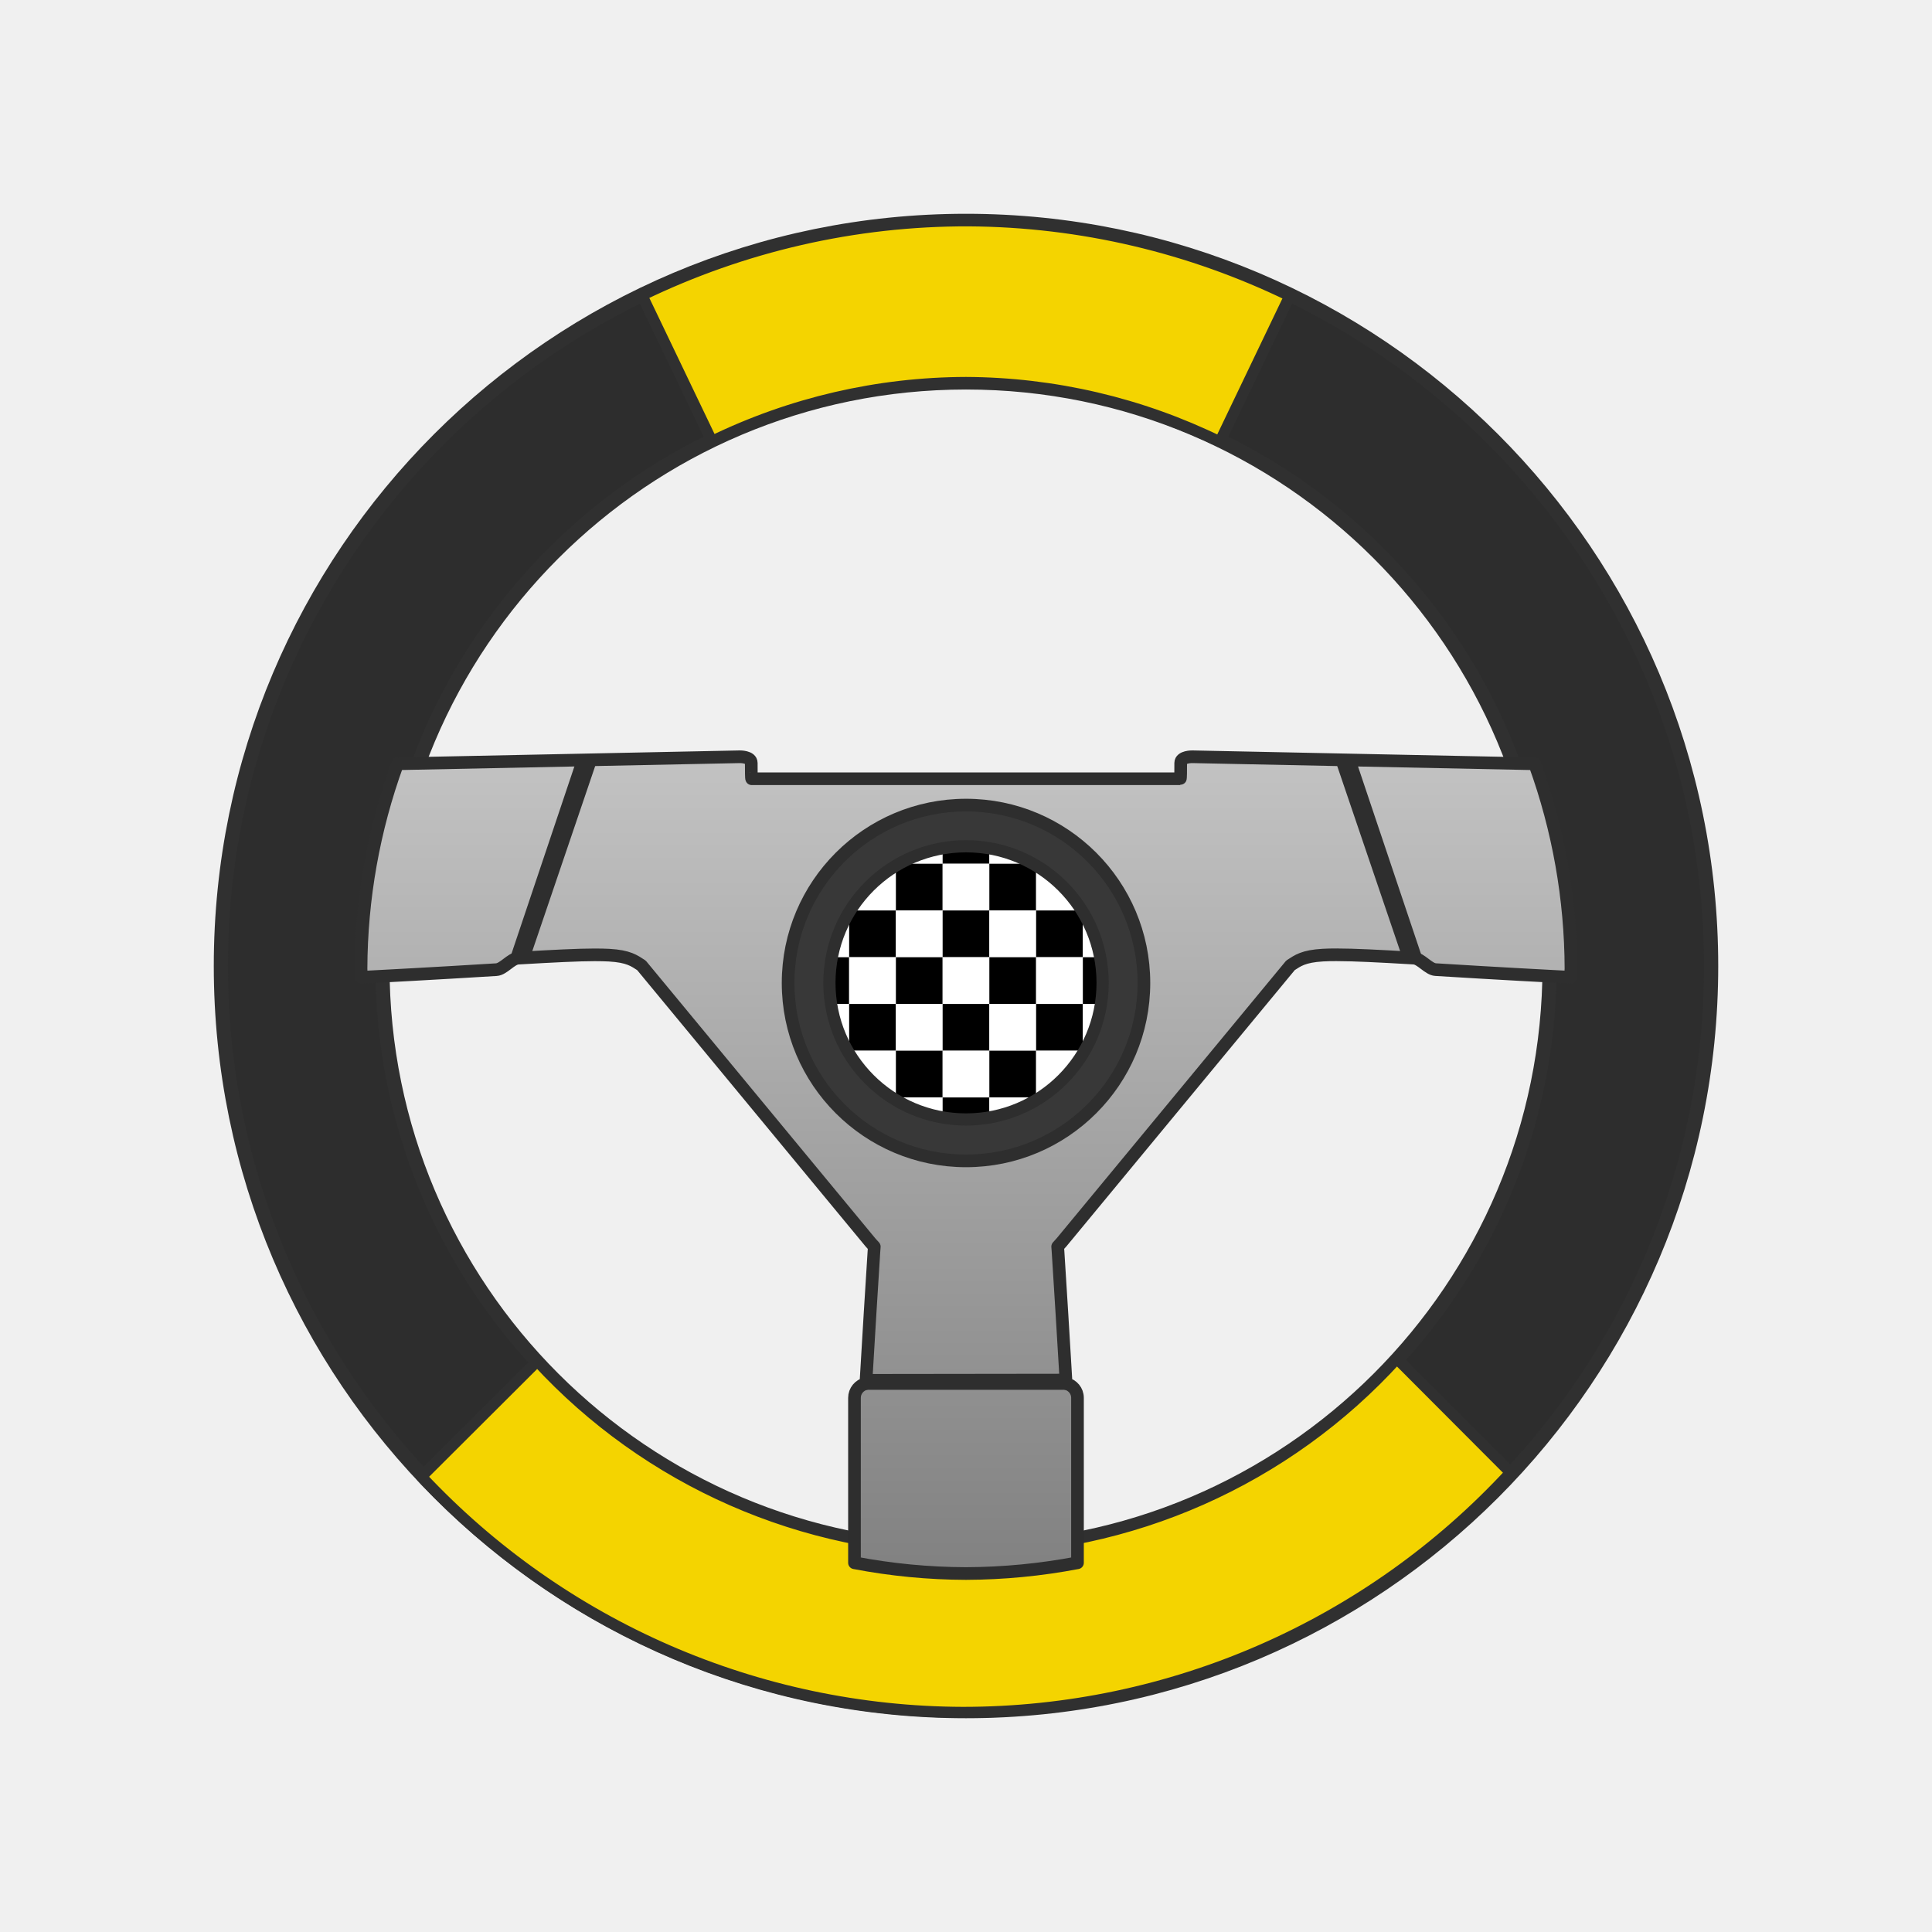
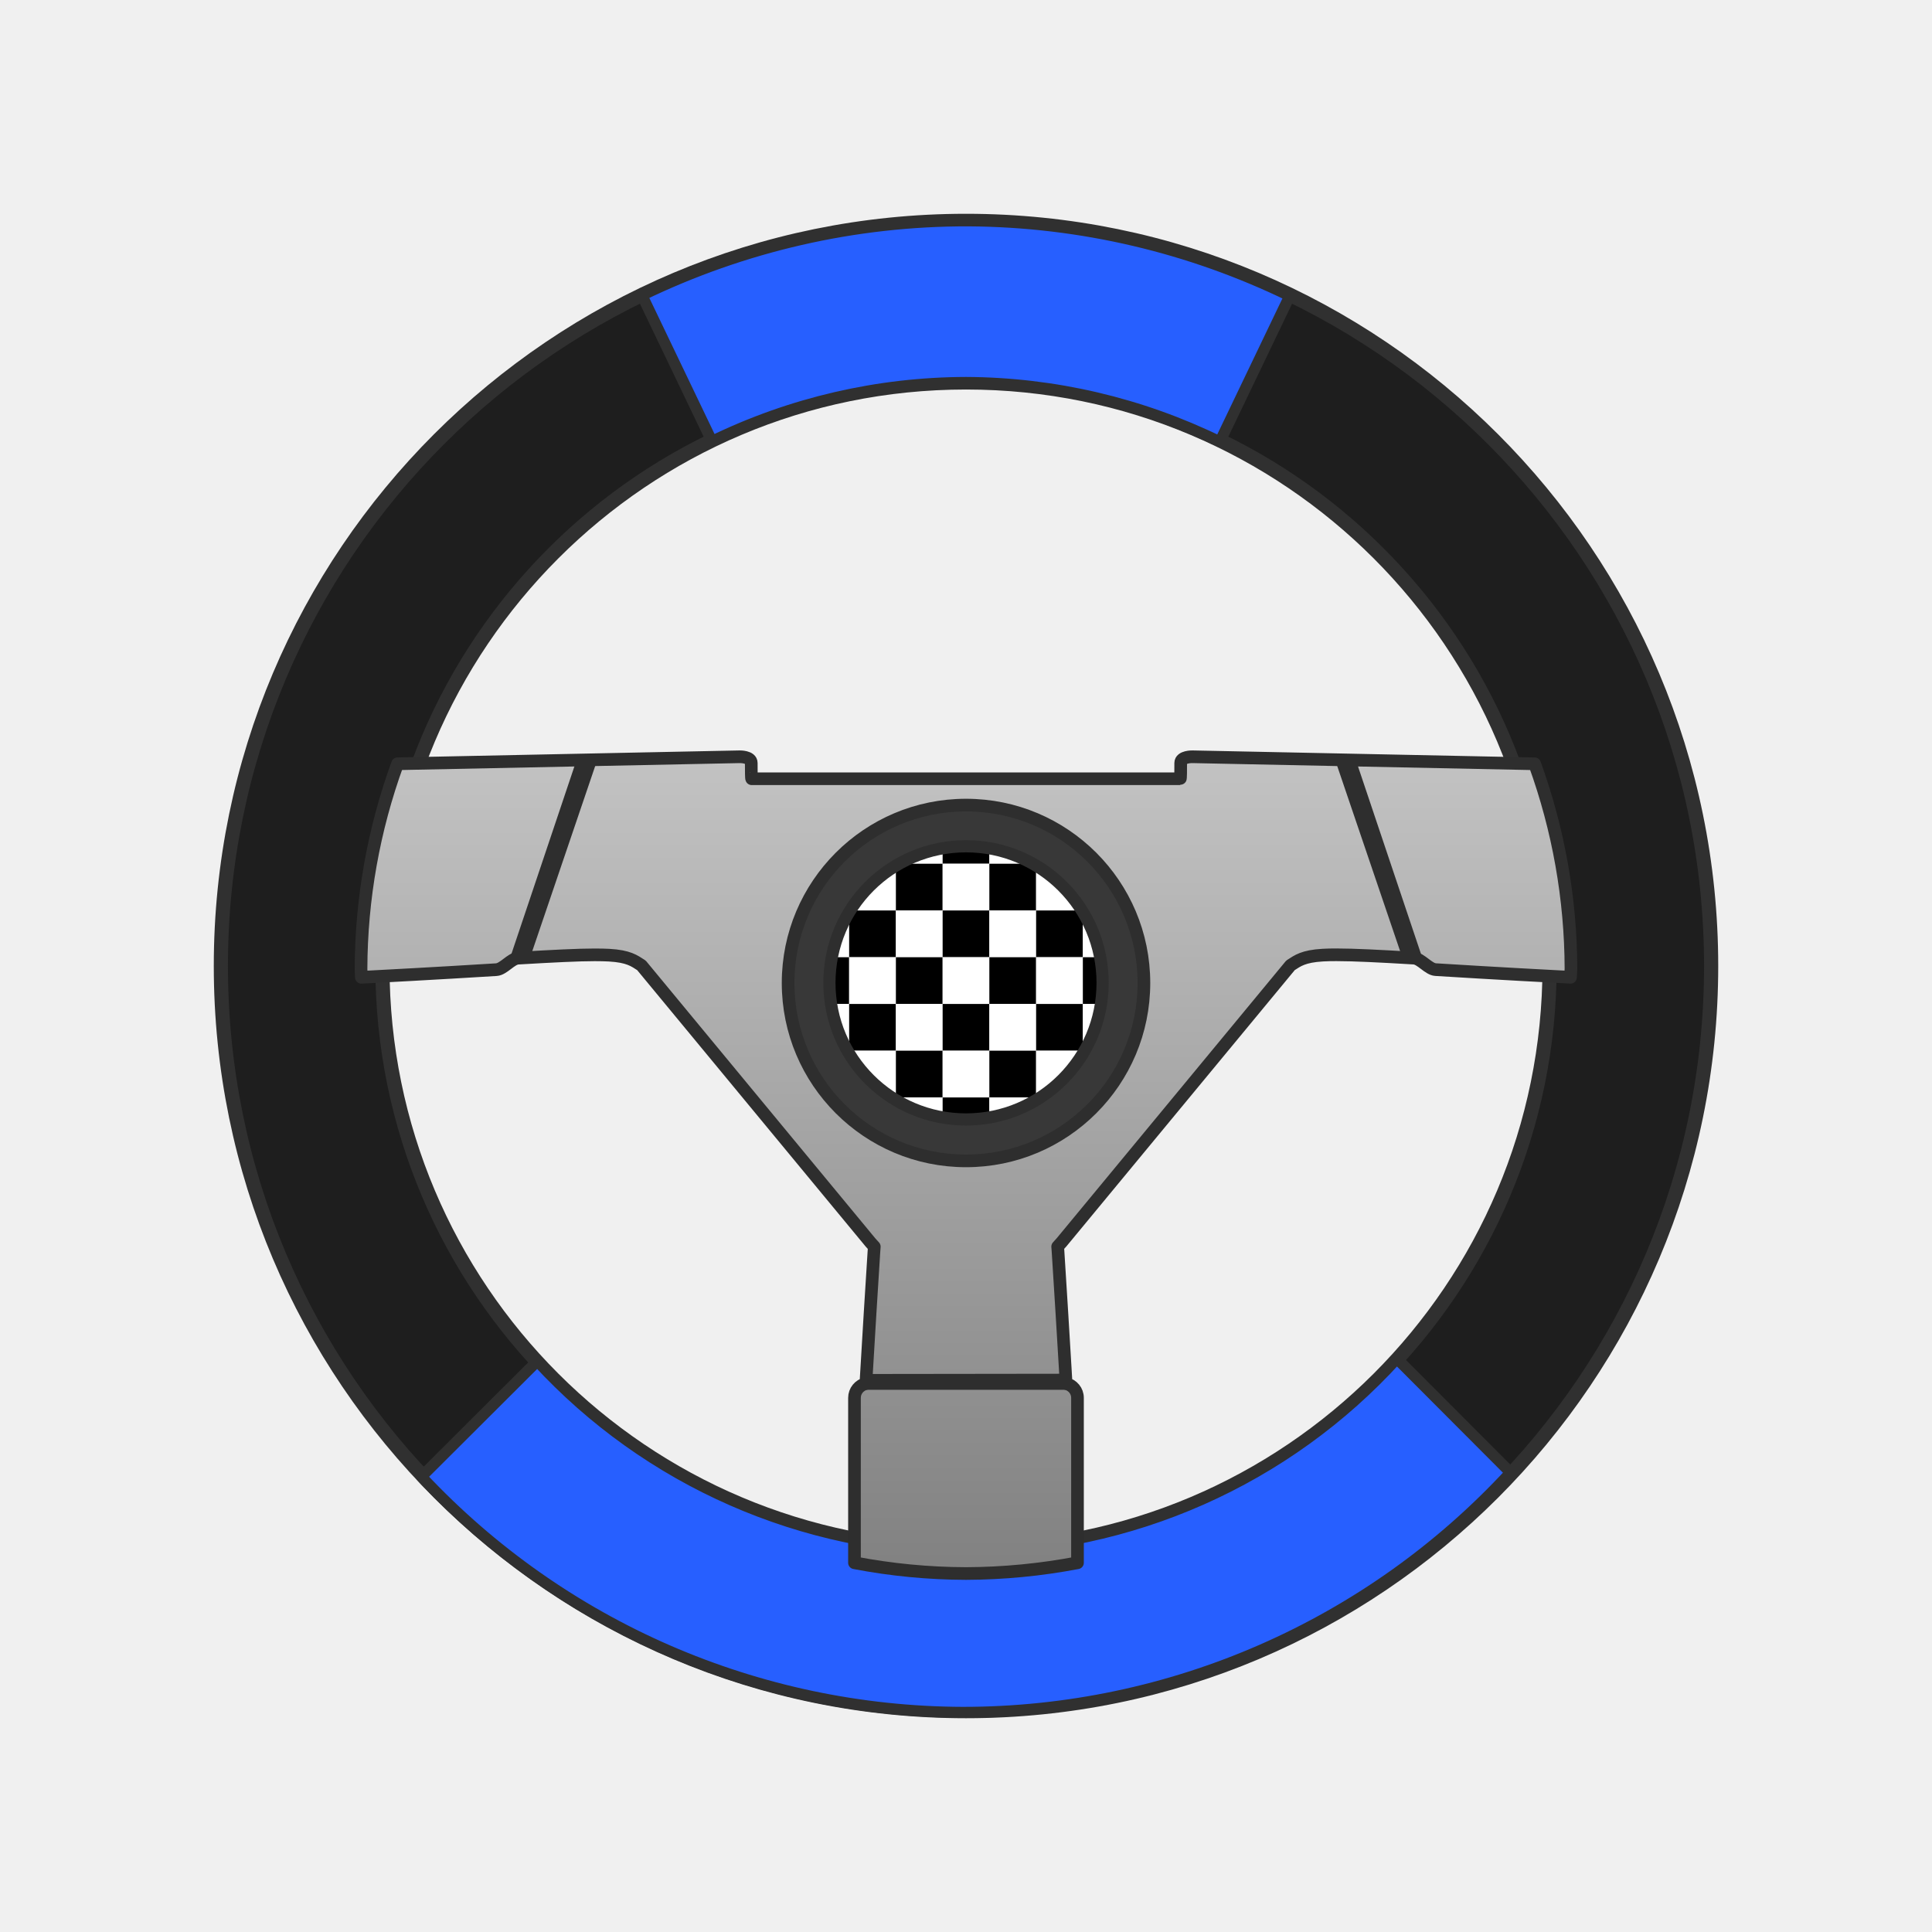
<svg xmlns="http://www.w3.org/2000/svg" xmlns:xlink="http://www.w3.org/1999/xlink" width="256" height="256" viewBox="0 0 67.733 67.733" version="1.1" id="svg4925">
  <defs id="defs4919">
    <linearGradient id="linearGradient4931">
      <stop style="stop-color:#5b5b5b;stop-opacity:1" offset="0" id="stop4927" />
      <stop style="stop-color:#ffffff;stop-opacity:1" offset="1" id="stop4929" />
    </linearGradient>
    <linearGradient xlink:href="#linearGradient4931" id="linearGradient4933" x1="34.159" y1="297.306" x2="34.159" y2="232.742" gradientUnits="userSpaceOnUse" gradientTransform="matrix(1.14235,0,0,1.14235,-4.820917,-37.45704)" />
  </defs>
  <g id="layer1" transform="translate(0,-229.2666)">
-     <path style="opacity:1;vector-effect:none;fill:#2d2d2d;fill-opacity:1;stroke:#303030;stroke-width:1.877;stroke-linecap:butt;stroke-linejoin:round;stroke-miterlimit:4;stroke-dasharray:none;stroke-dashoffset:0;stroke-opacity:1;paint-order:normal" d="M 128,29.266 A 98.735,98.735 0 0 0 29.266,128 98.735,98.735 0 0 0 128,226.734 98.735,98.735 0 0 0 226.734,128 98.735,98.735 0 0 0 128,29.266 Z m 0,21.408 A 77.326,77.326 0 0 1 205.326,128 77.326,77.326 0 0 1 128,205.326 77.326,77.326 0 0 1 50.674,128 77.326,77.326 0 0 1 128,50.674 Z" id="path5345" transform="matrix(0.2645833,0,0,0.2645833,0,229.2666)" />
-     <path style="opacity:1;vector-effect:none;fill:#f4d400;fill-opacity:1;stroke:#303030;stroke-width:1.456;stroke-linecap:butt;stroke-linejoin:round;stroke-miterlimit:4;stroke-dasharray:none;stroke-dashoffset:0;stroke-opacity:1;paint-order:normal" d="M 185.088,180.02 A 77.326,77.326 0 0 1 128,205.326 77.326,77.326 0 0 1 71.193,180.352 L 55.844,195.662 c 18.595,19.85 44.554,31.149 71.754,31.232 27.56,-4.1e-4 53.866,-11.517 72.559,-31.77 z" id="path5345-6-2" transform="matrix(0.2645833,0,0,0.2645833,0,229.2666)" />
-     <path style="opacity:1;vector-effect:none;fill:#f4d400;fill-opacity:1;stroke:#303030;stroke-width:1.456;stroke-linecap:butt;stroke-linejoin:round;stroke-miterlimit:4;stroke-dasharray:none;stroke-dashoffset:0;stroke-opacity:1;paint-order:normal" d="m 128.361,29.266 c -15.155,-0.046 -29.934,3.405 -43.293,9.867 l 9.271,19.344 A 77.326,77.326 0 0 1 128,50.674 a 77.326,77.326 0 0 1 33.631,7.865 l 9.266,-19.334 c -13.128,-6.379 -27.637,-9.848 -42.535,-9.939 z" transform="matrix(0.2645833,0,0,0.2645833,0,229.2666)" id="path5345-6" />
+     <path style="opacity:1;vector-effect:none;fill:#1e1e1e;fill-opacity:1;stroke:#303030;stroke-width:1.877;stroke-linecap:butt;stroke-linejoin:round;stroke-miterlimit:4;stroke-dasharray:none;stroke-dashoffset:0;stroke-opacity:1;paint-order:normal" d="M 128,29.266 A 98.735,98.735 0 0 0 29.266,128 98.735,98.735 0 0 0 128,226.734 98.735,98.735 0 0 0 226.734,128 98.735,98.735 0 0 0 128,29.266 Z m 0,21.408 A 77.326,77.326 0 0 1 205.326,128 77.326,77.326 0 0 1 128,205.326 77.326,77.326 0 0 1 50.674,128 77.326,77.326 0 0 1 128,50.674 Z" id="path5345" transform="matrix(0.2645833,0,0,0.2645833,0,229.2666)" />
+     <path style="opacity:1;vector-effect:none;fill:#275fff;fill-opacity:1;stroke:#303030;stroke-width:1.456;stroke-linecap:butt;stroke-linejoin:round;stroke-miterlimit:4;stroke-dasharray:none;stroke-dashoffset:0;stroke-opacity:1;paint-order:normal" d="M 185.088,180.02 A 77.326,77.326 0 0 1 128,205.326 77.326,77.326 0 0 1 71.193,180.352 L 55.844,195.662 c 18.595,19.85 44.554,31.149 71.754,31.232 27.56,-4.1e-4 53.866,-11.517 72.559,-31.77 z" id="path5345-6-2" transform="matrix(0.2645833,0,0,0.2645833,0,229.2666)" />
+     <path style="opacity:1;vector-effect:none;fill:#275fff;fill-opacity:1;stroke:#303030;stroke-width:1.456;stroke-linecap:butt;stroke-linejoin:round;stroke-miterlimit:4;stroke-dasharray:none;stroke-dashoffset:0;stroke-opacity:1;paint-order:normal" d="m 128.361,29.266 c -15.155,-0.046 -29.934,3.405 -43.293,9.867 l 9.271,19.344 A 77.326,77.326 0 0 1 128,50.674 a 77.326,77.326 0 0 1 33.631,7.865 l 9.266,-19.334 c -13.128,-6.379 -27.637,-9.848 -42.535,-9.939 z" transform="matrix(0.2645833,0,0,0.2645833,0,229.2666)" id="path5345-6" />
    <g id="g5301" transform="matrix(0.9707813,0,0,0.9707813,0.9895412,7.68839)">
      <g transform="matrix(1.243555,0,0,1.243555,-8.248372,-63.41377)" id="g4953">
        <rect style="opacity:1;vector-effect:none;fill:#000000;fill-opacity:1;stroke:none;stroke-width:0.116;stroke-linecap:butt;stroke-linejoin:round;stroke-miterlimit:4;stroke-dasharray:none;stroke-dashoffset:0;stroke-opacity:1;paint-order:normal" id="rect4941-5" width="1.357" height="1.357" x="30.473" y="258.264" />
        <rect style="opacity:1;vector-effect:none;fill:#ffffff;fill-opacity:1;stroke:none;stroke-width:0.116;stroke-linecap:butt;stroke-linejoin:round;stroke-miterlimit:4;stroke-dasharray:none;stroke-dashoffset:0;stroke-opacity:1;paint-order:normal" id="rect4941-9-9" width="1.357" height="1.357" x="31.831" y="258.264" />
        <rect style="opacity:1;vector-effect:none;fill:#000000;fill-opacity:1;stroke:none;stroke-width:0.116;stroke-linecap:butt;stroke-linejoin:round;stroke-miterlimit:4;stroke-dasharray:none;stroke-dashoffset:0;stroke-opacity:1;paint-order:normal" id="rect4941-6" width="1.357" height="1.357" x="33.188" y="258.264" />
        <rect style="opacity:1;vector-effect:none;fill:#ffffff;fill-opacity:1;stroke:none;stroke-width:0.116;stroke-linecap:butt;stroke-linejoin:round;stroke-miterlimit:4;stroke-dasharray:none;stroke-dashoffset:0;stroke-opacity:1;paint-order:normal" id="rect4941-9-92" width="1.357" height="1.357" x="34.545" y="258.264" />
        <rect style="opacity:1;vector-effect:none;fill:#000000;fill-opacity:1;stroke:none;stroke-width:0.116;stroke-linecap:butt;stroke-linejoin:round;stroke-miterlimit:4;stroke-dasharray:none;stroke-dashoffset:0;stroke-opacity:1;paint-order:normal" id="rect4941-5-2" width="1.357" height="1.357" x="35.903" y="258.264" />
        <rect style="opacity:1;vector-effect:none;fill:#000000;fill-opacity:1;stroke:none;stroke-width:0.116;stroke-linecap:butt;stroke-linejoin:round;stroke-miterlimit:4;stroke-dasharray:none;stroke-dashoffset:0;stroke-opacity:1;paint-order:normal" id="rect4941-54" width="1.357" height="1.357" x="29.116" y="259.622" />
        <rect style="opacity:1;vector-effect:none;fill:#ffffff;fill-opacity:1;stroke:none;stroke-width:0.116;stroke-linecap:butt;stroke-linejoin:round;stroke-miterlimit:4;stroke-dasharray:none;stroke-dashoffset:0;stroke-opacity:1;paint-order:normal" id="rect4941-9-8" width="1.357" height="1.357" x="30.473" y="259.622" />
        <rect style="opacity:1;vector-effect:none;fill:#000000;fill-opacity:1;stroke:none;stroke-width:0.116;stroke-linecap:butt;stroke-linejoin:round;stroke-miterlimit:4;stroke-dasharray:none;stroke-dashoffset:0;stroke-opacity:1;paint-order:normal" id="rect4941-5-1" width="1.357" height="1.357" x="31.831" y="259.622" />
        <rect style="opacity:1;vector-effect:none;fill:#ffffff;fill-opacity:1;stroke:none;stroke-width:0.116;stroke-linecap:butt;stroke-linejoin:round;stroke-miterlimit:4;stroke-dasharray:none;stroke-dashoffset:0;stroke-opacity:1;paint-order:normal" id="rect4941-9-9-2" width="1.357" height="1.357" x="33.188" y="259.622" />
        <rect style="opacity:1;vector-effect:none;fill:#000000;fill-opacity:1;stroke:none;stroke-width:0.116;stroke-linecap:butt;stroke-linejoin:round;stroke-miterlimit:4;stroke-dasharray:none;stroke-dashoffset:0;stroke-opacity:1;paint-order:normal" id="rect4941-6-9" width="1.357" height="1.357" x="34.545" y="259.622" />
        <rect style="opacity:1;vector-effect:none;fill:#ffffff;fill-opacity:1;stroke:none;stroke-width:0.116;stroke-linecap:butt;stroke-linejoin:round;stroke-miterlimit:4;stroke-dasharray:none;stroke-dashoffset:0;stroke-opacity:1;paint-order:normal" id="rect4941-9-92-3" width="1.357" height="1.357" x="35.903" y="259.622" />
        <rect style="opacity:1;vector-effect:none;fill:#000000;fill-opacity:1;stroke:none;stroke-width:0.116;stroke-linecap:butt;stroke-linejoin:round;stroke-miterlimit:4;stroke-dasharray:none;stroke-dashoffset:0;stroke-opacity:1;paint-order:normal" id="rect4941-5-2-6" width="1.357" height="1.357" x="37.26" y="259.622" />
        <rect style="opacity:1;vector-effect:none;fill:#ffffff;fill-opacity:1;stroke:none;stroke-width:0.116;stroke-linecap:butt;stroke-linejoin:round;stroke-miterlimit:4;stroke-dasharray:none;stroke-dashoffset:0;stroke-opacity:1;paint-order:normal" id="rect4941-9-90" width="1.357" height="1.357" x="29.116" y="260.979" />
        <rect style="opacity:1;vector-effect:none;fill:#000000;fill-opacity:1;stroke:none;stroke-width:0.116;stroke-linecap:butt;stroke-linejoin:round;stroke-miterlimit:4;stroke-dasharray:none;stroke-dashoffset:0;stroke-opacity:1;paint-order:normal" id="rect4941-5-9" width="1.357" height="1.357" x="30.473" y="260.979" />
        <rect style="opacity:1;vector-effect:none;fill:#ffffff;fill-opacity:1;stroke:none;stroke-width:0.116;stroke-linecap:butt;stroke-linejoin:round;stroke-miterlimit:4;stroke-dasharray:none;stroke-dashoffset:0;stroke-opacity:1;paint-order:normal" id="rect4941-9-9-1" width="1.357" height="1.357" x="31.831" y="260.979" />
        <rect style="opacity:1;vector-effect:none;fill:#000000;fill-opacity:1;stroke:none;stroke-width:0.116;stroke-linecap:butt;stroke-linejoin:round;stroke-miterlimit:4;stroke-dasharray:none;stroke-dashoffset:0;stroke-opacity:1;paint-order:normal" id="rect4941-6-7" width="1.357" height="1.357" x="33.188" y="260.979" />
        <rect style="opacity:1;vector-effect:none;fill:#ffffff;fill-opacity:1;stroke:none;stroke-width:0.116;stroke-linecap:butt;stroke-linejoin:round;stroke-miterlimit:4;stroke-dasharray:none;stroke-dashoffset:0;stroke-opacity:1;paint-order:normal" id="rect4941-9-92-7" width="1.357" height="1.357" x="34.545" y="260.979" />
        <rect style="opacity:1;vector-effect:none;fill:#000000;fill-opacity:1;stroke:none;stroke-width:0.116;stroke-linecap:butt;stroke-linejoin:round;stroke-miterlimit:4;stroke-dasharray:none;stroke-dashoffset:0;stroke-opacity:1;paint-order:normal" id="rect4941-5-2-1" width="1.357" height="1.357" x="35.903" y="260.979" />
        <rect style="opacity:1;vector-effect:none;fill:#ffffff;fill-opacity:1;stroke:none;stroke-width:0.116;stroke-linecap:butt;stroke-linejoin:round;stroke-miterlimit:4;stroke-dasharray:none;stroke-dashoffset:0;stroke-opacity:1;paint-order:normal" id="rect4941-9-9-4-1" width="1.357" height="1.357" x="37.26" y="260.979" />
        <rect style="opacity:1;vector-effect:none;fill:#000000;fill-opacity:1;stroke:none;stroke-width:0.116;stroke-linecap:butt;stroke-linejoin:round;stroke-miterlimit:4;stroke-dasharray:none;stroke-dashoffset:0;stroke-opacity:1;paint-order:normal" id="rect4941-54-5" width="1.357" height="1.357" x="29.116" y="262.337" />
        <rect style="opacity:1;vector-effect:none;fill:#ffffff;fill-opacity:1;stroke:none;stroke-width:0.116;stroke-linecap:butt;stroke-linejoin:round;stroke-miterlimit:4;stroke-dasharray:none;stroke-dashoffset:0;stroke-opacity:1;paint-order:normal" id="rect4941-9-8-9" width="1.357" height="1.357" x="30.473" y="262.337" />
        <rect style="opacity:1;vector-effect:none;fill:#000000;fill-opacity:1;stroke:none;stroke-width:0.116;stroke-linecap:butt;stroke-linejoin:round;stroke-miterlimit:4;stroke-dasharray:none;stroke-dashoffset:0;stroke-opacity:1;paint-order:normal" id="rect4941-5-1-7" width="1.357" height="1.357" x="31.831" y="262.337" />
        <rect style="opacity:1;vector-effect:none;fill:#ffffff;fill-opacity:1;stroke:none;stroke-width:0.116;stroke-linecap:butt;stroke-linejoin:round;stroke-miterlimit:4;stroke-dasharray:none;stroke-dashoffset:0;stroke-opacity:1;paint-order:normal" id="rect4941-9-9-2-7" width="1.357" height="1.357" x="33.188" y="262.337" />
        <rect style="opacity:1;vector-effect:none;fill:#000000;fill-opacity:1;stroke:none;stroke-width:0.116;stroke-linecap:butt;stroke-linejoin:round;stroke-miterlimit:4;stroke-dasharray:none;stroke-dashoffset:0;stroke-opacity:1;paint-order:normal" id="rect4941-6-9-6" width="1.357" height="1.357" x="34.545" y="262.337" />
        <rect style="opacity:1;vector-effect:none;fill:#ffffff;fill-opacity:1;stroke:none;stroke-width:0.116;stroke-linecap:butt;stroke-linejoin:round;stroke-miterlimit:4;stroke-dasharray:none;stroke-dashoffset:0;stroke-opacity:1;paint-order:normal" id="rect4941-9-92-3-7" width="1.357" height="1.357" x="35.903" y="262.337" />
        <rect style="opacity:1;vector-effect:none;fill:#000000;fill-opacity:1;stroke:none;stroke-width:0.116;stroke-linecap:butt;stroke-linejoin:round;stroke-miterlimit:4;stroke-dasharray:none;stroke-dashoffset:0;stroke-opacity:1;paint-order:normal" id="rect4941-5-2-6-3" width="1.357" height="1.357" x="37.26" y="262.337" />
        <rect style="opacity:1;vector-effect:none;fill:#ffffff;fill-opacity:1;stroke:none;stroke-width:0.116;stroke-linecap:butt;stroke-linejoin:round;stroke-miterlimit:4;stroke-dasharray:none;stroke-dashoffset:0;stroke-opacity:1;paint-order:normal" id="rect4941-9-90-8" width="1.357" height="1.357" x="29.116" y="263.694" />
        <rect style="opacity:1;vector-effect:none;fill:#000000;fill-opacity:1;stroke:none;stroke-width:0.116;stroke-linecap:butt;stroke-linejoin:round;stroke-miterlimit:4;stroke-dasharray:none;stroke-dashoffset:0;stroke-opacity:1;paint-order:normal" id="rect4941-5-9-8" width="1.357" height="1.357" x="30.473" y="263.694" />
        <rect style="opacity:1;vector-effect:none;fill:#ffffff;fill-opacity:1;stroke:none;stroke-width:0.116;stroke-linecap:butt;stroke-linejoin:round;stroke-miterlimit:4;stroke-dasharray:none;stroke-dashoffset:0;stroke-opacity:1;paint-order:normal" id="rect4941-9-9-1-5" width="1.357" height="1.357" x="31.831" y="263.694" />
        <rect style="opacity:1;vector-effect:none;fill:#000000;fill-opacity:1;stroke:none;stroke-width:0.116;stroke-linecap:butt;stroke-linejoin:round;stroke-miterlimit:4;stroke-dasharray:none;stroke-dashoffset:0;stroke-opacity:1;paint-order:normal" id="rect4941-6-7-0" width="1.357" height="1.357" x="33.188" y="263.694" />
        <rect style="opacity:1;vector-effect:none;fill:#ffffff;fill-opacity:1;stroke:none;stroke-width:0.116;stroke-linecap:butt;stroke-linejoin:round;stroke-miterlimit:4;stroke-dasharray:none;stroke-dashoffset:0;stroke-opacity:1;paint-order:normal" id="rect4941-9-92-7-9" width="1.357" height="1.357" x="34.545" y="263.694" />
        <rect style="opacity:1;vector-effect:none;fill:#000000;fill-opacity:1;stroke:none;stroke-width:0.116;stroke-linecap:butt;stroke-linejoin:round;stroke-miterlimit:4;stroke-dasharray:none;stroke-dashoffset:0;stroke-opacity:1;paint-order:normal" id="rect4941-5-2-1-6" width="1.357" height="1.357" x="35.903" y="263.694" />
        <rect style="opacity:1;vector-effect:none;fill:#ffffff;fill-opacity:1;stroke:none;stroke-width:0.116;stroke-linecap:butt;stroke-linejoin:round;stroke-miterlimit:4;stroke-dasharray:none;stroke-dashoffset:0;stroke-opacity:1;paint-order:normal" id="rect4941-9-9-4-1-3" width="1.357" height="1.357" x="37.26" y="263.694" />
        <rect style="opacity:1;vector-effect:none;fill:#000000;fill-opacity:1;stroke:none;stroke-width:0.116;stroke-linecap:butt;stroke-linejoin:round;stroke-miterlimit:4;stroke-dasharray:none;stroke-dashoffset:0;stroke-opacity:1;paint-order:normal" id="rect4941-54-5-8" width="1.357" height="1.357" x="29.116" y="265.051" />
        <rect style="opacity:1;vector-effect:none;fill:#ffffff;fill-opacity:1;stroke:none;stroke-width:0.116;stroke-linecap:butt;stroke-linejoin:round;stroke-miterlimit:4;stroke-dasharray:none;stroke-dashoffset:0;stroke-opacity:1;paint-order:normal" id="rect4941-9-8-9-5" width="1.357" height="1.357" x="30.473" y="265.051" />
        <rect style="opacity:1;vector-effect:none;fill:#000000;fill-opacity:1;stroke:none;stroke-width:0.116;stroke-linecap:butt;stroke-linejoin:round;stroke-miterlimit:4;stroke-dasharray:none;stroke-dashoffset:0;stroke-opacity:1;paint-order:normal" id="rect4941-5-1-7-6" width="1.357" height="1.357" x="31.831" y="265.051" />
        <rect style="opacity:1;vector-effect:none;fill:#ffffff;fill-opacity:1;stroke:none;stroke-width:0.116;stroke-linecap:butt;stroke-linejoin:round;stroke-miterlimit:4;stroke-dasharray:none;stroke-dashoffset:0;stroke-opacity:1;paint-order:normal" id="rect4941-9-9-2-7-1" width="1.357" height="1.357" x="33.188" y="265.051" />
        <rect style="opacity:1;vector-effect:none;fill:#000000;fill-opacity:1;stroke:none;stroke-width:0.116;stroke-linecap:butt;stroke-linejoin:round;stroke-miterlimit:4;stroke-dasharray:none;stroke-dashoffset:0;stroke-opacity:1;paint-order:normal" id="rect4941-6-9-6-1" width="1.357" height="1.357" x="34.545" y="265.051" />
        <rect style="opacity:1;vector-effect:none;fill:#ffffff;fill-opacity:1;stroke:none;stroke-width:0.116;stroke-linecap:butt;stroke-linejoin:round;stroke-miterlimit:4;stroke-dasharray:none;stroke-dashoffset:0;stroke-opacity:1;paint-order:normal" id="rect4941-9-92-3-7-5" width="1.357" height="1.357" x="35.903" y="265.051" />
        <rect style="opacity:1;vector-effect:none;fill:#000000;fill-opacity:1;stroke:none;stroke-width:0.116;stroke-linecap:butt;stroke-linejoin:round;stroke-miterlimit:4;stroke-dasharray:none;stroke-dashoffset:0;stroke-opacity:1;paint-order:normal" id="rect4941-5-2-6-3-9" width="1.357" height="1.357" x="37.26" y="265.051" />
        <rect style="opacity:1;vector-effect:none;fill:#ffffff;fill-opacity:1;stroke:none;stroke-width:0.116;stroke-linecap:butt;stroke-linejoin:round;stroke-miterlimit:4;stroke-dasharray:none;stroke-dashoffset:0;stroke-opacity:1;paint-order:normal" id="rect4941-9-90-8-9" width="1.357" height="1.357" x="29.116" y="266.409" />
        <rect style="opacity:1;vector-effect:none;fill:#000000;fill-opacity:1;stroke:none;stroke-width:0.116;stroke-linecap:butt;stroke-linejoin:round;stroke-miterlimit:4;stroke-dasharray:none;stroke-dashoffset:0;stroke-opacity:1;paint-order:normal" id="rect4941-5-9-8-6" width="1.357" height="1.357" x="30.473" y="266.409" />
        <rect style="opacity:1;vector-effect:none;fill:#ffffff;fill-opacity:1;stroke:none;stroke-width:0.116;stroke-linecap:butt;stroke-linejoin:round;stroke-miterlimit:4;stroke-dasharray:none;stroke-dashoffset:0;stroke-opacity:1;paint-order:normal" id="rect4941-9-9-1-5-2" width="1.357" height="1.357" x="31.831" y="266.409" />
        <rect style="opacity:1;vector-effect:none;fill:#000000;fill-opacity:1;stroke:none;stroke-width:0.116;stroke-linecap:butt;stroke-linejoin:round;stroke-miterlimit:4;stroke-dasharray:none;stroke-dashoffset:0;stroke-opacity:1;paint-order:normal" id="rect4941-6-7-0-1" width="1.357" height="1.357" x="33.188" y="266.409" />
        <rect style="opacity:1;vector-effect:none;fill:#ffffff;fill-opacity:1;stroke:none;stroke-width:0.116;stroke-linecap:butt;stroke-linejoin:round;stroke-miterlimit:4;stroke-dasharray:none;stroke-dashoffset:0;stroke-opacity:1;paint-order:normal" id="rect4941-9-92-7-9-7" width="1.357" height="1.357" x="34.545" y="266.409" />
        <rect style="opacity:1;vector-effect:none;fill:#000000;fill-opacity:1;stroke:none;stroke-width:0.116;stroke-linecap:butt;stroke-linejoin:round;stroke-miterlimit:4;stroke-dasharray:none;stroke-dashoffset:0;stroke-opacity:1;paint-order:normal" id="rect4941-5-2-1-6-8" width="1.357" height="1.357" x="35.903" y="266.409" />
        <rect style="opacity:1;vector-effect:none;fill:#ffffff;fill-opacity:1;stroke:none;stroke-width:0.116;stroke-linecap:butt;stroke-linejoin:round;stroke-miterlimit:4;stroke-dasharray:none;stroke-dashoffset:0;stroke-opacity:1;paint-order:normal" id="rect4941-9-9-4-1-3-5" width="1.357" height="1.357" x="37.26" y="266.409" />
        <rect style="opacity:1;vector-effect:none;fill:#ffffff;fill-opacity:1;stroke:none;stroke-width:0.116;stroke-linecap:butt;stroke-linejoin:round;stroke-miterlimit:4;stroke-dasharray:none;stroke-dashoffset:0;stroke-opacity:1;paint-order:normal" id="rect4941-9-8-9-5-4" width="1.357" height="1.357" x="30.473" y="267.766" />
        <rect style="opacity:1;vector-effect:none;fill:#000000;fill-opacity:1;stroke:none;stroke-width:0.116;stroke-linecap:butt;stroke-linejoin:round;stroke-miterlimit:4;stroke-dasharray:none;stroke-dashoffset:0;stroke-opacity:1;paint-order:normal" id="rect4941-5-1-7-6-1" width="1.357" height="1.357" x="31.831" y="267.766" />
        <rect style="opacity:1;vector-effect:none;fill:#ffffff;fill-opacity:1;stroke:none;stroke-width:0.116;stroke-linecap:butt;stroke-linejoin:round;stroke-miterlimit:4;stroke-dasharray:none;stroke-dashoffset:0;stroke-opacity:1;paint-order:normal" id="rect4941-9-9-2-7-1-8" width="1.357" height="1.357" x="33.188" y="267.766" />
        <rect style="opacity:1;vector-effect:none;fill:#000000;fill-opacity:1;stroke:none;stroke-width:0.116;stroke-linecap:butt;stroke-linejoin:round;stroke-miterlimit:4;stroke-dasharray:none;stroke-dashoffset:0;stroke-opacity:1;paint-order:normal" id="rect4941-6-9-6-1-5" width="1.357" height="1.357" x="34.545" y="267.766" />
        <rect style="opacity:1;vector-effect:none;fill:#ffffff;fill-opacity:1;stroke:none;stroke-width:0.116;stroke-linecap:butt;stroke-linejoin:round;stroke-miterlimit:4;stroke-dasharray:none;stroke-dashoffset:0;stroke-opacity:1;paint-order:normal" id="rect4941-9-92-3-7-5-9" width="1.357" height="1.357" x="35.903" y="267.766" />
        <rect style="opacity:1;vector-effect:none;fill:#ffffff;fill-opacity:1;stroke:none;stroke-width:0.116;stroke-linecap:butt;stroke-linejoin:round;stroke-miterlimit:4;stroke-dasharray:none;stroke-dashoffset:0;stroke-opacity:1;paint-order:normal" id="rect4941-9-9-4-1-9" width="1.357" height="1.357" x="37.26" y="258.264" />
        <rect style="opacity:1;vector-effect:none;fill:#ffffff;fill-opacity:1;stroke:none;stroke-width:0.116;stroke-linecap:butt;stroke-linejoin:round;stroke-miterlimit:4;stroke-dasharray:none;stroke-dashoffset:0;stroke-opacity:1;paint-order:normal" id="rect4941-9-9-4-1-9-0" width="1.357" height="1.357" x="29.116" y="258.264" />
        <rect style="opacity:1;vector-effect:none;fill:#ffffff;fill-opacity:1;stroke:none;stroke-width:0.116;stroke-linecap:butt;stroke-linejoin:round;stroke-miterlimit:4;stroke-dasharray:none;stroke-dashoffset:0;stroke-opacity:1;paint-order:normal" id="rect4941-9-9-4-1-1" width="1.357" height="1.357" x="38.618" y="259.622" />
        <rect style="opacity:1;vector-effect:none;fill:#000000;fill-opacity:1;stroke:none;stroke-width:0.116;stroke-linecap:butt;stroke-linejoin:round;stroke-miterlimit:4;stroke-dasharray:none;stroke-dashoffset:0;stroke-opacity:1;paint-order:normal" id="rect4941-5-2-6-3-0" width="1.357" height="1.357" x="38.618" y="260.979" />
        <rect style="opacity:1;vector-effect:none;fill:#ffffff;fill-opacity:1;stroke:none;stroke-width:0.116;stroke-linecap:butt;stroke-linejoin:round;stroke-miterlimit:4;stroke-dasharray:none;stroke-dashoffset:0;stroke-opacity:1;paint-order:normal" id="rect4941-9-9-4-1-3-3" width="1.357" height="1.357" x="38.618" y="262.337" />
        <rect style="opacity:1;vector-effect:none;fill:#000000;fill-opacity:1;stroke:none;stroke-width:0.116;stroke-linecap:butt;stroke-linejoin:round;stroke-miterlimit:4;stroke-dasharray:none;stroke-dashoffset:0;stroke-opacity:1;paint-order:normal" id="rect4941-5-2-6-3-9-4" width="1.357" height="1.357" x="38.618" y="263.694" />
        <rect style="opacity:1;vector-effect:none;fill:#ffffff;fill-opacity:1;stroke:none;stroke-width:0.116;stroke-linecap:butt;stroke-linejoin:round;stroke-miterlimit:4;stroke-dasharray:none;stroke-dashoffset:0;stroke-opacity:1;paint-order:normal" id="rect4941-9-9-4-1-3-5-0" width="1.357" height="1.357" x="38.618" y="265.051" />
        <rect style="opacity:1;vector-effect:none;fill:#ffffff;fill-opacity:1;stroke:none;stroke-width:0.116;stroke-linecap:butt;stroke-linejoin:round;stroke-miterlimit:4;stroke-dasharray:none;stroke-dashoffset:0;stroke-opacity:1;paint-order:normal" id="rect4941-9-90-9" width="1.357" height="1.357" x="27.758" y="259.622" />
        <rect style="opacity:1;vector-effect:none;fill:#000000;fill-opacity:1;stroke:none;stroke-width:0.116;stroke-linecap:butt;stroke-linejoin:round;stroke-miterlimit:4;stroke-dasharray:none;stroke-dashoffset:0;stroke-opacity:1;paint-order:normal" id="rect4941-54-5-1" width="1.357" height="1.357" x="27.758" y="260.979" />
        <rect style="opacity:1;vector-effect:none;fill:#ffffff;fill-opacity:1;stroke:none;stroke-width:0.116;stroke-linecap:butt;stroke-linejoin:round;stroke-miterlimit:4;stroke-dasharray:none;stroke-dashoffset:0;stroke-opacity:1;paint-order:normal" id="rect4941-9-90-8-96" width="1.357" height="1.357" x="27.758" y="262.337" />
        <rect style="opacity:1;vector-effect:none;fill:#000000;fill-opacity:1;stroke:none;stroke-width:0.116;stroke-linecap:butt;stroke-linejoin:round;stroke-miterlimit:4;stroke-dasharray:none;stroke-dashoffset:0;stroke-opacity:1;paint-order:normal" id="rect4941-54-5-8-9" width="1.357" height="1.357" x="27.758" y="263.694" />
        <rect style="opacity:1;vector-effect:none;fill:#ffffff;fill-opacity:1;stroke:none;stroke-width:0.116;stroke-linecap:butt;stroke-linejoin:round;stroke-miterlimit:4;stroke-dasharray:none;stroke-dashoffset:0;stroke-opacity:1;paint-order:normal" id="rect4941-9-90-8-9-3" width="1.357" height="1.357" x="27.758" y="265.051" />
      </g>
      <path id="path4955" d="m 33.867,257.27 a 6.473,6.473 0 0 0 -6.473,6.473 6.473,6.473 0 0 0 6.473,6.473 6.473,6.473 0 0 0 6.473,-6.473 6.473,6.473 0 0 0 -6.473,-6.473 z m 0,1.539 a 4.933,4.933 0 0 1 4.933,4.933 4.933,4.933 0 0 1 -4.933,4.933 4.933,4.933 0 0 1 -4.933,-4.933 4.933,4.933 0 0 1 4.933,-4.933 z" style="opacity:1;vector-effect:none;fill:#383838;fill-opacity:1;stroke:#2e2e2e;stroke-width:0.44;stroke-linecap:butt;stroke-linejoin:round;stroke-miterlimit:4;stroke-dasharray:none;stroke-dashoffset:0;stroke-opacity:1;paint-order:normal" />
      <g transform="translate(-1.1433322e-4,-1.4632161e-5)" id="g5077">
        <path style="opacity:1;vector-effect:none;fill:url(#linearGradient4933);fill-opacity:1;stroke:#2e2e2e;stroke-width:0.457;stroke-linecap:butt;stroke-linejoin:round;stroke-miterlimit:4;stroke-dasharray:none;stroke-dashoffset:0;stroke-opacity:1;paint-order:normal" d="m 25.692,255.577 -12.355,0.253 c -0.863,2.371 -1.309,4.873 -1.318,7.397 0.003,0.105 0.006,0.21 0.011,0.315 0.556,-0.029 2.692,-0.141 4.877,-0.277 0.257,-0.016 0.531,-0.401 0.785,-0.415 1.298,-0.076 2.164,-0.119 2.766,-0.12 0.201,-3.7e-4 0.372,0.005 0.52,0.012 0.707,0.041 0.907,0.2 1.168,0.368 l 8.269,10.004 c 0,0 0.067,0.073 0.14,0.155 0,0 -0.009,0.102 -0.012,0.16 -0.079,1.199 -0.205,3.299 -0.262,4.268 -0.019,0.32 -0.031,0.516 -0.031,0.516 -0.235,0.059 -0.411,0.262 -0.411,0.516 v 5.956 c 1.327,0.254 2.675,0.384 4.027,0.388 1.351,-0.005 2.699,-0.135 4.027,-0.388 v -5.957 c 0,-0.254 -0.176,-0.456 -0.411,-0.516 0,0 -0.012,-0.195 -0.03,-0.514 -0.058,-0.968 -0.184,-3.071 -0.263,-4.271 -0.004,-0.058 -0.012,-0.16 -0.012,-0.16 0.073,-0.082 0.14,-0.155 0.14,-0.155 l 8.269,-10.004 c 0.261,-0.168 0.461,-0.327 1.168,-0.368 0.148,-0.009 0.32,-0.012 0.52,-0.012 v 7.4e-4 c 0.602,9.2e-4 1.468,0.043 2.766,0.12 0.254,0.014 0.528,0.399 0.785,0.415 2.183,0.136 4.314,0.248 4.873,0.277 0.006,-0.105 0.011,-0.21 0.016,-0.315 -0.007,-2.522 -0.451,-5.024 -1.311,-7.395 l -12.363,-0.254 c 0,0 -0.42,-0.01 -0.42,0.224 3.69e-4,0.24 0.001,0.575 -0.016,0.57 h -7.738 -7.738 c -0.017,0.005 -0.016,-0.33 -0.016,-0.57 3.66e-4,-0.235 -0.421,-0.224 -0.421,-0.224 z m 8.175,1.745 c 3.548,-1.3e-4 6.425,2.877 6.425,6.425 -2.74e-4,3.548 -2.877,6.424 -6.425,6.424 -3.548,1.3e-4 -6.425,-2.876 -6.425,-6.424 -1.3e-4,-3.548 2.876,-6.425 6.425,-6.425 z" id="rect4781-2" />
        <path style="fill:#2e2e2e;fill-opacity:1;stroke:none;stroke-width:0.302px;stroke-linecap:butt;stroke-linejoin:miter;stroke-opacity:1" d="m 17.398,262.851 2.404,-7.157 0.752,-0.014 -2.423,7.129 z" id="path4893" />
        <path style="fill:#2e2e2e;fill-opacity:1;stroke:none;stroke-width:0.302px;stroke-linecap:butt;stroke-linejoin:miter;stroke-opacity:1" d="m 50.352,262.858 -2.404,-7.157 -0.752,-0.015 2.423,7.129 z" id="path4893-9" />
        <path style="fill:#2e2e2e;fill-opacity:1;stroke:none;stroke-width:0.302px;stroke-linecap:butt;stroke-linejoin:miter;stroke-opacity:1" d="m 30.25,278.438 7.232,-7.3e-4 -0.033,-0.579 -7.163,0.009 z" id="path4910" />
      </g>
    </g>
  </g>
</svg>
